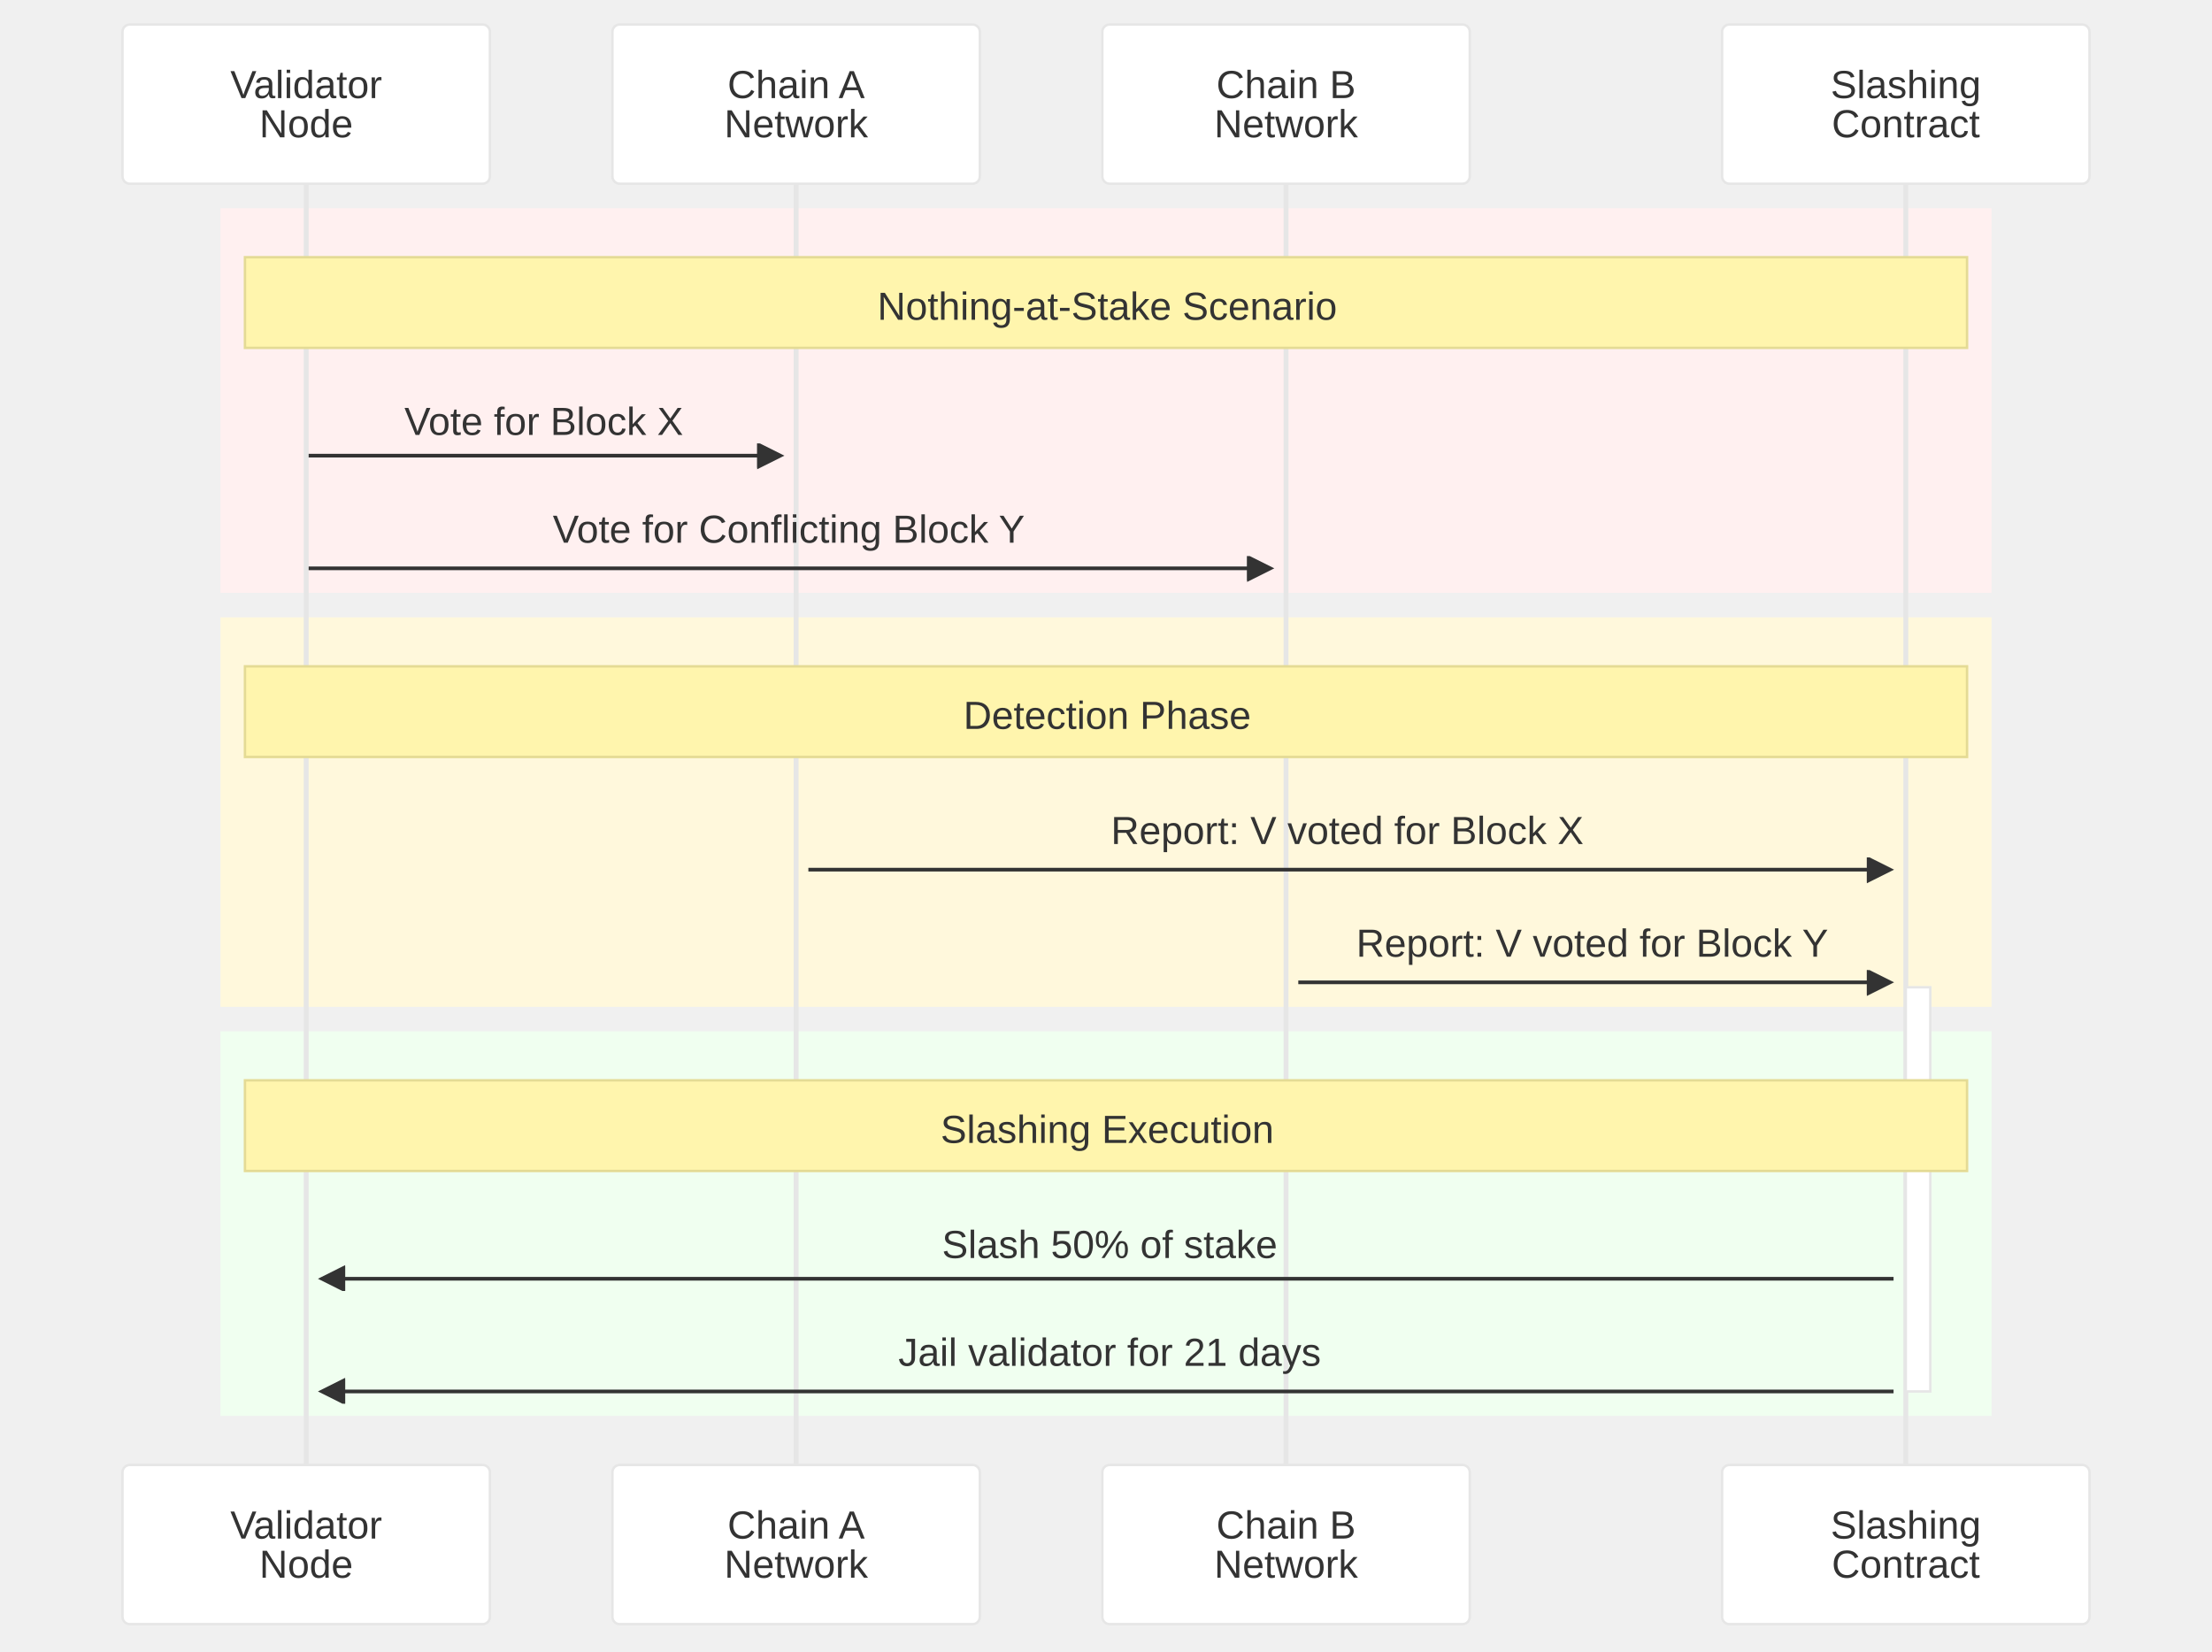
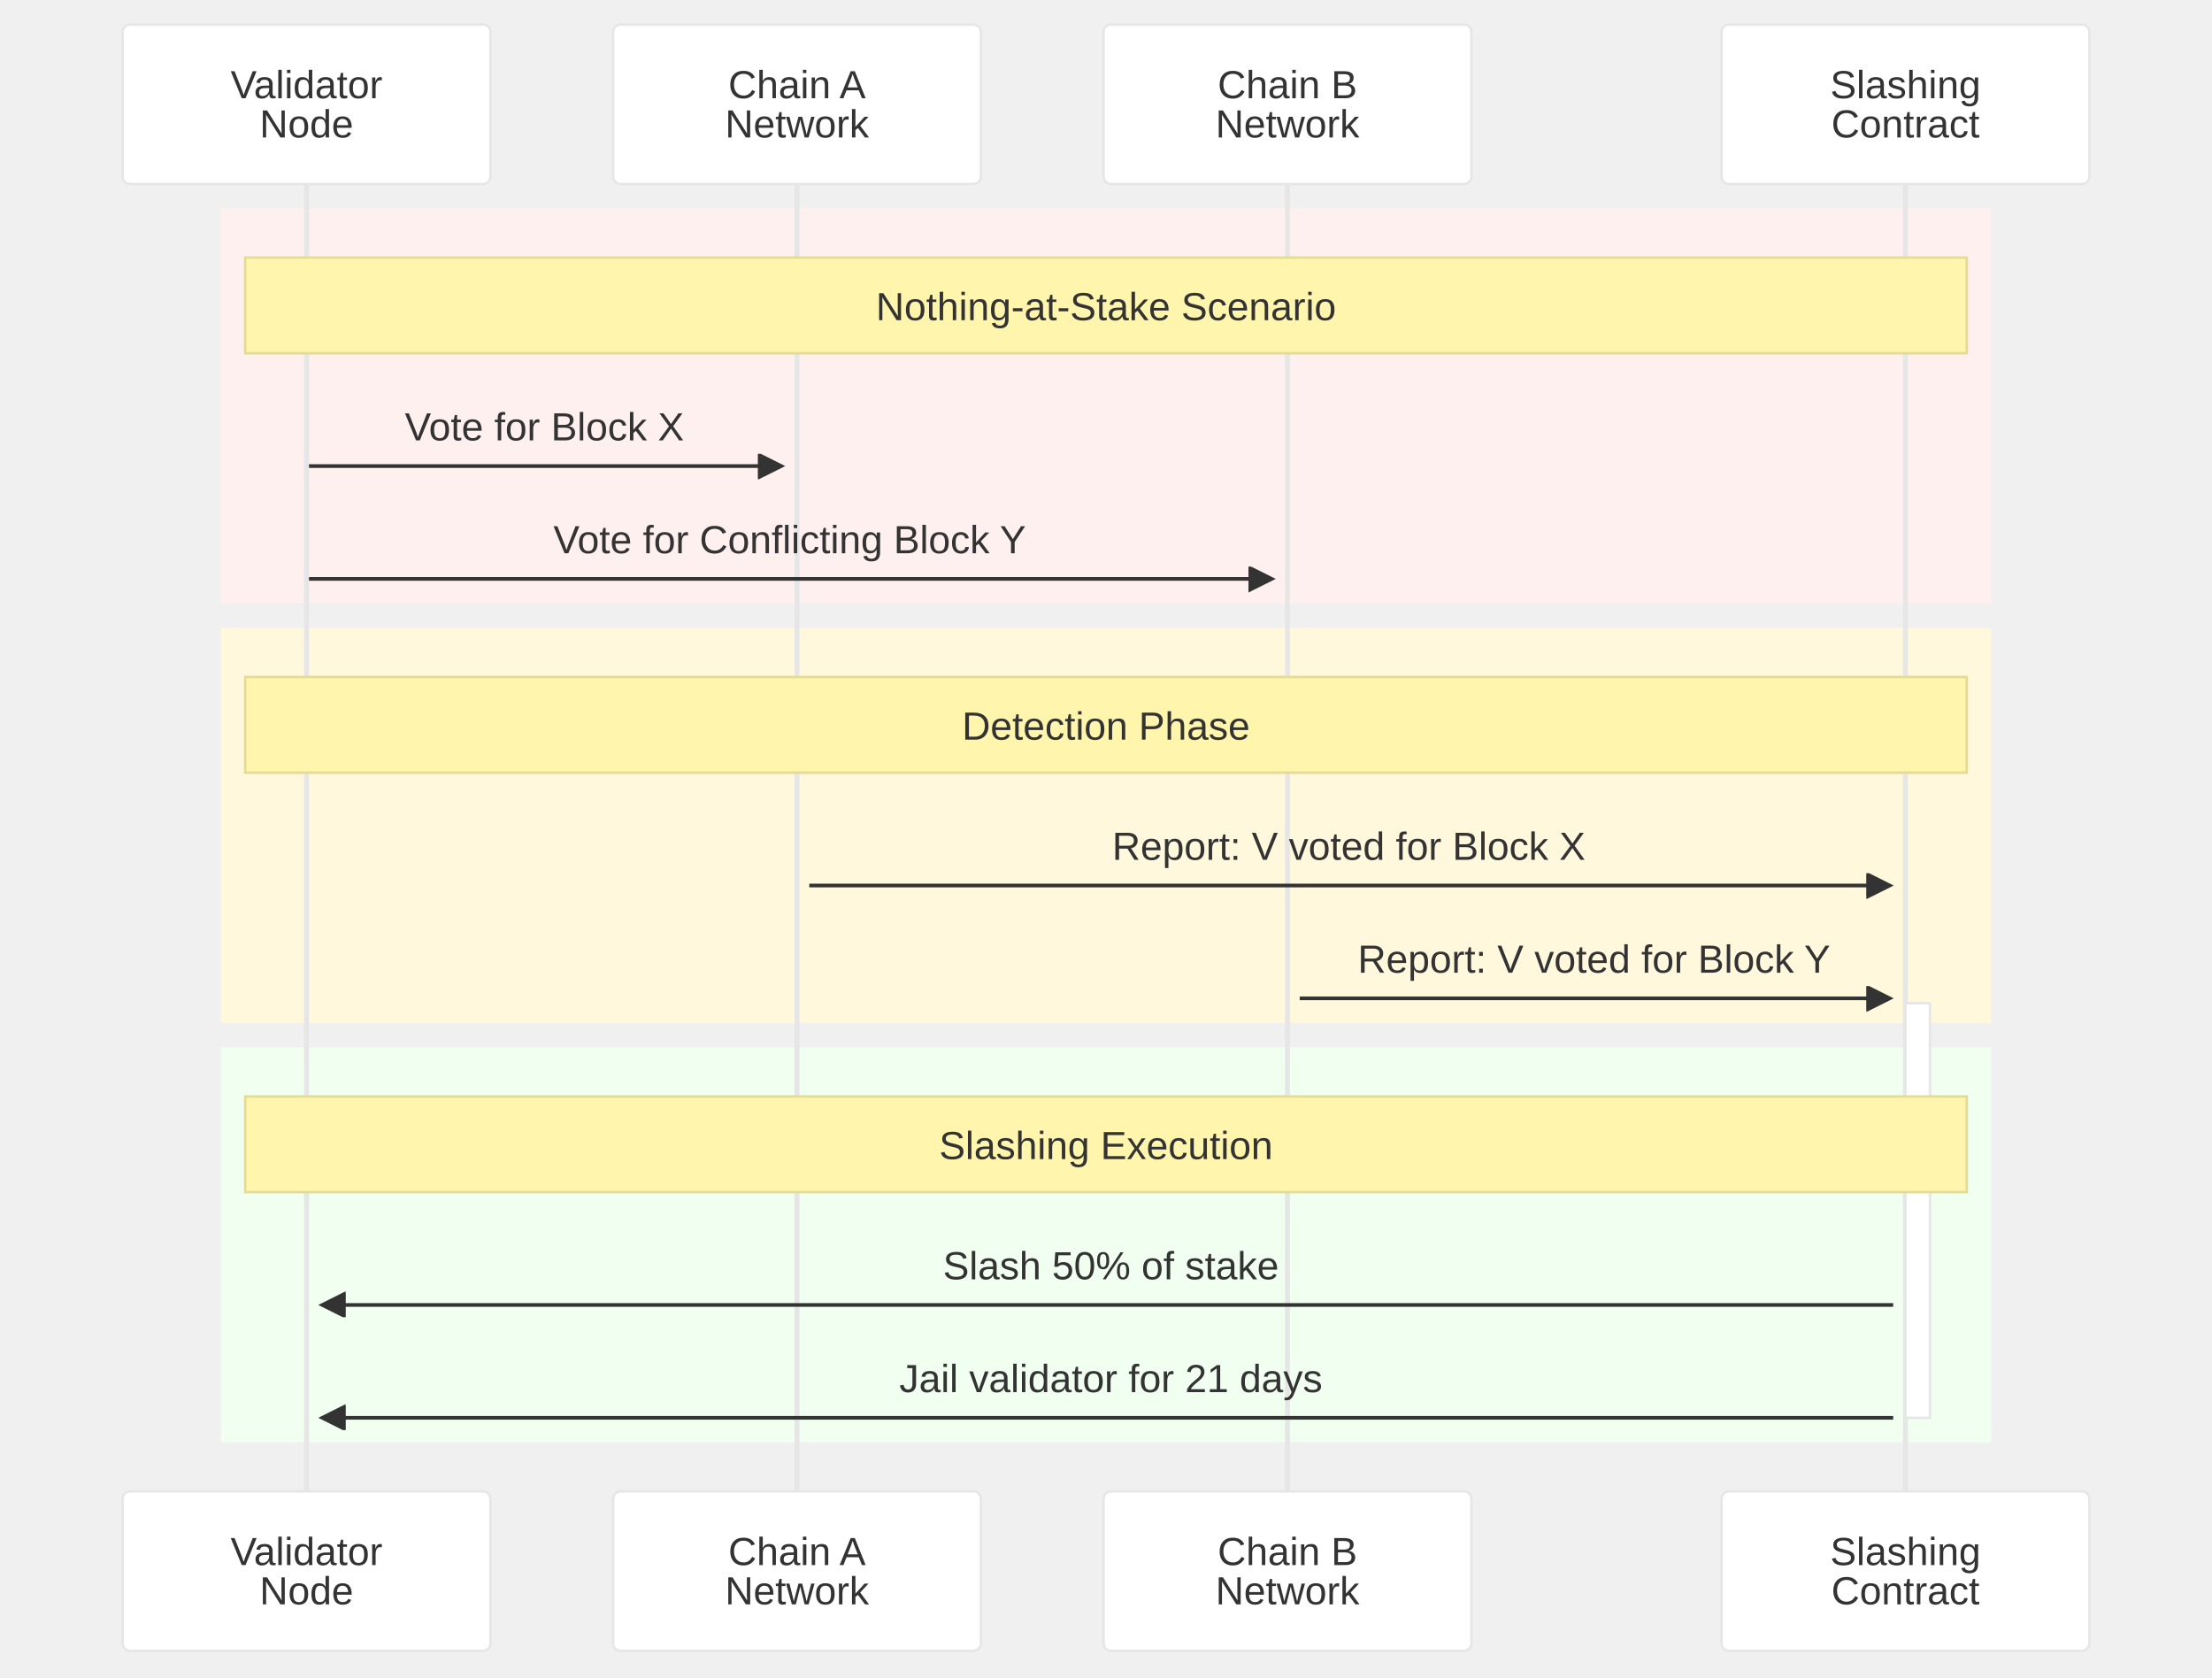
- <svg xmlns="http://www.w3.org/2000/svg" aria-roledescription="sequence" role="graphics-document document" viewBox="-50 -10 903 674" style="max-width: 903px; background-color: transparent;" width="100%" id="my-svg">
-   <rect class="rect" height="157" width="723" fill="rgb(240, 255, 240)" y="411" x="40" />
-   <rect class="rect" height="159" width="723" fill="rgb(255, 248, 220)" y="242" x="40" />
-   <rect class="rect" height="157" width="723" fill="rgb(255, 240, 240)" y="75" x="40" />
+ <svg xmlns="http://www.w3.org/2000/svg" aria-roledescription="sequence" role="graphics-document document" viewBox="-50 -10 902 684" style="max-width: 902px; background-color: transparent;" width="100%" id="my-svg">
+   <rect class="rect" height="161" width="722" fill="rgb(240, 255, 240)" y="417" x="40" />
+   <rect class="rect" height="161" width="722" fill="rgb(255, 248, 220)" y="246" x="40" />
+   <rect class="rect" height="161" width="722" fill="rgb(255, 240, 240)" y="75" x="40" />
  <g>
-     <rect class="actor actor-bottom" ry="3" rx="3" name="S" height="65" width="150" stroke="#666" fill="#eaeaea" y="588" x="653" />
-     <text style="text-anchor: middle; font-size: 16px; font-weight: 400;" class="actor" alignment-baseline="central" dominant-baseline="central" y="620.5" x="728">
-       <tspan dy="-8" x="728">Slashing</tspan>
+     <rect class="actor actor-bottom" ry="3" rx="3" name="S" height="65" width="150" stroke="#666" fill="#eaeaea" y="598" x="652" />
+     <text style="text-anchor: middle; font-size: 16px; font-weight: 400;" class="actor" alignment-baseline="central" dominant-baseline="central" y="630.5" x="727">
+       <tspan dy="-8" x="727">Slashing</tspan>
    </text>
-     <text style="text-anchor: middle; font-size: 16px; font-weight: 400;" class="actor" alignment-baseline="central" dominant-baseline="central" y="620.5" x="728">
-       <tspan dy="8" x="728">Contract</tspan>
+     <text style="text-anchor: middle; font-size: 16px; font-weight: 400;" class="actor" alignment-baseline="central" dominant-baseline="central" y="630.5" x="727">
+       <tspan dy="8" x="727">Contract</tspan>
    </text>
  </g>
  <g>
-     <rect class="actor actor-bottom" ry="3" rx="3" name="C2" height="65" width="150" stroke="#666" fill="#eaeaea" y="588" x="400" />
-     <text style="text-anchor: middle; font-size: 16px; font-weight: 400;" class="actor" alignment-baseline="central" dominant-baseline="central" y="620.5" x="475">
+     <rect class="actor actor-bottom" ry="3" rx="3" name="C2" height="65" width="150" stroke="#666" fill="#eaeaea" y="598" x="400" />
+     <text style="text-anchor: middle; font-size: 16px; font-weight: 400;" class="actor" alignment-baseline="central" dominant-baseline="central" y="630.5" x="475">
      <tspan dy="-8" x="475">Chain B</tspan>
    </text>
-     <text style="text-anchor: middle; font-size: 16px; font-weight: 400;" class="actor" alignment-baseline="central" dominant-baseline="central" y="620.5" x="475">
+     <text style="text-anchor: middle; font-size: 16px; font-weight: 400;" class="actor" alignment-baseline="central" dominant-baseline="central" y="630.5" x="475">
      <tspan dy="8" x="475">Network</tspan>
    </text>
  </g>
  <g>
-     <rect class="actor actor-bottom" ry="3" rx="3" name="C1" height="65" width="150" stroke="#666" fill="#eaeaea" y="588" x="200" />
-     <text style="text-anchor: middle; font-size: 16px; font-weight: 400;" class="actor" alignment-baseline="central" dominant-baseline="central" y="620.5" x="275">
+     <rect class="actor actor-bottom" ry="3" rx="3" name="C1" height="65" width="150" stroke="#666" fill="#eaeaea" y="598" x="200" />
+     <text style="text-anchor: middle; font-size: 16px; font-weight: 400;" class="actor" alignment-baseline="central" dominant-baseline="central" y="630.5" x="275">
      <tspan dy="-8" x="275">Chain A</tspan>
    </text>
-     <text style="text-anchor: middle; font-size: 16px; font-weight: 400;" class="actor" alignment-baseline="central" dominant-baseline="central" y="620.5" x="275">
+     <text style="text-anchor: middle; font-size: 16px; font-weight: 400;" class="actor" alignment-baseline="central" dominant-baseline="central" y="630.5" x="275">
      <tspan dy="8" x="275">Network</tspan>
    </text>
  </g>
  <g>
-     <rect class="actor actor-bottom" ry="3" rx="3" name="V" height="65" width="150" stroke="#666" fill="#eaeaea" y="588" x="0" />
-     <text style="text-anchor: middle; font-size: 16px; font-weight: 400;" class="actor" alignment-baseline="central" dominant-baseline="central" y="620.5" x="75">
+     <rect class="actor actor-bottom" ry="3" rx="3" name="V" height="65" width="150" stroke="#666" fill="#eaeaea" y="598" x="0" />
+     <text style="text-anchor: middle; font-size: 16px; font-weight: 400;" class="actor" alignment-baseline="central" dominant-baseline="central" y="630.5" x="75">
      <tspan dy="-8" x="75">Validator</tspan>
    </text>
-     <text style="text-anchor: middle; font-size: 16px; font-weight: 400;" class="actor" alignment-baseline="central" dominant-baseline="central" y="620.5" x="75">
+     <text style="text-anchor: middle; font-size: 16px; font-weight: 400;" class="actor" alignment-baseline="central" dominant-baseline="central" y="630.5" x="75">
      <tspan dy="8" x="75">Node</tspan>
    </text>
  </g>
  <g>
-     <line stroke="#999" stroke-width="0.5px" class="200" y2="588" x2="728" y1="5" x1="728" id="actor3" />
+     <line stroke="#999" stroke-width="0.5px" class="200" y2="598" x2="727" y1="5" x1="727" id="actor3" />
    <g id="root-3">
-       <rect class="actor actor-top" ry="3" rx="3" name="S" height="65" width="150" stroke="#666" fill="#eaeaea" y="0" x="653" />
-       <text style="text-anchor: middle; font-size: 16px; font-weight: 400;" class="actor" alignment-baseline="central" dominant-baseline="central" y="32.5" x="728">
-         <tspan dy="-8" x="728">Slashing</tspan>
+       <rect class="actor actor-top" ry="3" rx="3" name="S" height="65" width="150" stroke="#666" fill="#eaeaea" y="0" x="652" />
+       <text style="text-anchor: middle; font-size: 16px; font-weight: 400;" class="actor" alignment-baseline="central" dominant-baseline="central" y="32.5" x="727">
+         <tspan dy="-8" x="727">Slashing</tspan>
      </text>
-       <text style="text-anchor: middle; font-size: 16px; font-weight: 400;" class="actor" alignment-baseline="central" dominant-baseline="central" y="32.5" x="728">
-         <tspan dy="8" x="728">Contract</tspan>
+       <text style="text-anchor: middle; font-size: 16px; font-weight: 400;" class="actor" alignment-baseline="central" dominant-baseline="central" y="32.5" x="727">
+         <tspan dy="8" x="727">Contract</tspan>
      </text>
    </g>
  </g>
  <g>
-     <line stroke="#999" stroke-width="0.5px" class="200" y2="588" x2="475" y1="5" x1="475" id="actor2" />
+     <line stroke="#999" stroke-width="0.5px" class="200" y2="598" x2="475" y1="5" x1="475" id="actor2" />
    <g id="root-2">
      <rect class="actor actor-top" ry="3" rx="3" name="C2" height="65" width="150" stroke="#666" fill="#eaeaea" y="0" x="400" />
      <text style="text-anchor: middle; font-size: 16px; font-weight: 400;" class="actor" alignment-baseline="central" dominant-baseline="central" y="32.5" x="475">
        <tspan dy="-8" x="475">Chain B</tspan>
      </text>
      <text style="text-anchor: middle; font-size: 16px; font-weight: 400;" class="actor" alignment-baseline="central" dominant-baseline="central" y="32.5" x="475">
        <tspan dy="8" x="475">Network</tspan>
      </text>
    </g>
  </g>
  <g>
-     <line stroke="#999" stroke-width="0.5px" class="200" y2="588" x2="275" y1="5" x1="275" id="actor1" />
+     <line stroke="#999" stroke-width="0.5px" class="200" y2="598" x2="275" y1="5" x1="275" id="actor1" />
    <g id="root-1">
      <rect class="actor actor-top" ry="3" rx="3" name="C1" height="65" width="150" stroke="#666" fill="#eaeaea" y="0" x="200" />
      <text style="text-anchor: middle; font-size: 16px; font-weight: 400;" class="actor" alignment-baseline="central" dominant-baseline="central" y="32.5" x="275">
        <tspan dy="-8" x="275">Chain A</tspan>
      </text>
      <text style="text-anchor: middle; font-size: 16px; font-weight: 400;" class="actor" alignment-baseline="central" dominant-baseline="central" y="32.5" x="275">
        <tspan dy="8" x="275">Network</tspan>
      </text>
    </g>
  </g>
  <g>
-     <line stroke="#999" stroke-width="0.5px" class="200" y2="588" x2="75" y1="5" x1="75" id="actor0" />
+     <line stroke="#999" stroke-width="0.5px" class="200" y2="598" x2="75" y1="5" x1="75" id="actor0" />
    <g id="root-0">
      <rect class="actor actor-top" ry="3" rx="3" name="V" height="65" width="150" stroke="#666" fill="#eaeaea" y="0" x="0" />
      <text style="text-anchor: middle; font-size: 16px; font-weight: 400;" class="actor" alignment-baseline="central" dominant-baseline="central" y="32.5" x="75">
        <tspan dy="-8" x="75">Validator</tspan>
      </text>
      <text style="text-anchor: middle; font-size: 16px; font-weight: 400;" class="actor" alignment-baseline="central" dominant-baseline="central" y="32.5" x="75">
        <tspan dy="8" x="75">Node</tspan>
      </text>
    </g>
  </g>
  <style>#my-svg{font-family:"trebuchet ms",verdana,arial,sans-serif;font-size:16px;fill:#333;}#my-svg .error-icon{fill:hsl(180, 0%, 100%);}#my-svg .error-text{fill:rgb(0, 0, 0);stroke:rgb(0, 0, 0);}#my-svg .edge-thickness-normal{stroke-width:2px;}#my-svg .edge-thickness-thick{stroke-width:3.5px;}#my-svg .edge-pattern-solid{stroke-dasharray:0;}#my-svg .edge-pattern-dashed{stroke-dasharray:3;}#my-svg .edge-pattern-dotted{stroke-dasharray:2;}#my-svg .marker{fill:#0b0b0b;stroke:#0b0b0b;}#my-svg .marker.cross{stroke:#0b0b0b;}#my-svg svg{font-family:"trebuchet ms",verdana,arial,sans-serif;font-size:16px;}#my-svg .actor{stroke:hsl(0, 0%, 90%);fill:#ffffff;}#my-svg text.actor&gt;tspan{fill:#333;stroke:none;}#my-svg .actor-line{stroke:grey;}#my-svg .messageLine0{stroke-width:1.5;stroke-dasharray:none;stroke:#333;}#my-svg .messageLine1{stroke-width:1.5;stroke-dasharray:2,2;stroke:#333;}#my-svg #arrowhead path{fill:#333;stroke:#333;}#my-svg .sequenceNumber{fill:#f4f4f4;}#my-svg #sequencenumber{fill:#333;}#my-svg #crosshead path{fill:#333;stroke:#333;}#my-svg .messageText{fill:#333;stroke:none;}#my-svg .labelBox{stroke:hsl(0, 0%, 90%);fill:#ffffff;}#my-svg .labelText,#my-svg .labelText&gt;tspan{fill:#333;stroke:none;}#my-svg .loopText,#my-svg .loopText&gt;tspan{fill:#333;stroke:none;}#my-svg .loopLine{stroke-width:2px;stroke-dasharray:2,2;stroke:hsl(0, 0%, 90%);fill:hsl(0, 0%, 90%);}#my-svg .note{stroke:hsl(52.683, 60%, 73.922%);fill:#fff5ad;}#my-svg .noteText,#my-svg .noteText&gt;tspan{fill:#333;stroke:none;}#my-svg .activation0{fill:hsl(-120, 0%, 100%);stroke:hsl(-120, 0%, 90%);}#my-svg .activation1{fill:hsl(-120, 0%, 100%);stroke:hsl(-120, 0%, 90%);}#my-svg .activation2{fill:hsl(-120, 0%, 100%);stroke:hsl(-120, 0%, 90%);}#my-svg .actorPopupMenu{position:absolute;}#my-svg .actorPopupMenuPanel{position:absolute;fill:#ffffff;box-shadow:0px 8px 16px 0px rgba(0,0,0,0.2);filter:drop-shadow(3px 5px 2px rgb(0 0 0 / 0.4));}#my-svg .actor-man line{stroke:hsl(0, 0%, 90%);fill:#ffffff;}#my-svg .actor-man circle,#my-svg line{stroke:hsl(0, 0%, 90%);fill:#ffffff;stroke-width:2px;}#my-svg :root{--mermaid-font-family:"trebuchet ms",verdana,arial,sans-serif;}</style>
  <g />
  <defs>
    <symbol height="24" width="24" id="computer">
      <path d="M2 2v13h20v-13h-20zm18 11h-16v-9h16v9zm-10.228 6l.466-1h3.524l.467 1h-4.457zm14.228 3h-24l2-6h2.104l-1.33 4h18.45l-1.297-4h2.073l2 6zm-5-10h-14v-7h14v7z" transform="scale(.5)" />
    </symbol>
  </defs>
  <defs>
    <symbol clip-rule="evenodd" fill-rule="evenodd" id="database">
      <path d="M12.258.001l.256.004.255.005.253.008.251.01.249.012.247.015.246.016.242.019.241.02.239.023.236.024.233.027.231.028.229.031.225.032.223.034.22.036.217.038.214.04.211.041.208.043.205.045.201.046.198.048.194.05.191.051.187.053.183.054.18.056.175.057.172.059.168.06.163.061.16.063.155.064.15.066.074.033.073.033.071.034.07.034.069.035.068.035.067.035.066.035.064.036.064.036.062.036.06.036.06.037.058.037.058.037.055.038.055.038.053.038.052.038.051.039.05.039.048.039.047.039.045.04.044.04.043.04.041.04.04.041.039.041.037.041.036.041.034.041.033.042.032.042.03.042.029.042.027.042.026.043.024.043.023.043.021.043.02.043.018.044.017.043.015.044.013.044.012.044.011.045.009.044.007.045.006.045.004.045.002.045.001.045v17l-.001.045-.002.045-.004.045-.006.045-.007.045-.009.044-.011.045-.012.044-.013.044-.015.044-.017.043-.018.044-.02.043-.021.043-.023.043-.024.043-.026.043-.027.042-.029.042-.03.042-.032.042-.033.042-.034.041-.036.041-.037.041-.039.041-.04.041-.041.04-.043.04-.044.04-.045.04-.047.039-.048.039-.05.039-.051.039-.052.038-.053.038-.055.038-.055.038-.058.037-.058.037-.06.037-.06.036-.062.036-.064.036-.064.036-.066.035-.067.035-.068.035-.069.035-.07.034-.071.034-.073.033-.074.033-.15.066-.155.064-.16.063-.163.061-.168.06-.172.059-.175.057-.18.056-.183.054-.187.053-.191.051-.194.05-.198.048-.201.046-.205.045-.208.043-.211.041-.214.04-.217.038-.22.036-.223.034-.225.032-.229.031-.231.028-.233.027-.236.024-.239.023-.241.02-.242.019-.246.016-.247.015-.249.012-.251.01-.253.008-.255.005-.256.004-.258.001-.258-.001-.256-.004-.255-.005-.253-.008-.251-.01-.249-.012-.247-.015-.245-.016-.243-.019-.241-.02-.238-.023-.236-.024-.234-.027-.231-.028-.228-.031-.226-.032-.223-.034-.22-.036-.217-.038-.214-.04-.211-.041-.208-.043-.204-.045-.201-.046-.198-.048-.195-.05-.19-.051-.187-.053-.184-.054-.179-.056-.176-.057-.172-.059-.167-.06-.164-.061-.159-.063-.155-.064-.151-.066-.074-.033-.072-.033-.072-.034-.07-.034-.069-.035-.068-.035-.067-.035-.066-.035-.064-.036-.063-.036-.062-.036-.061-.036-.06-.037-.058-.037-.057-.037-.056-.038-.055-.038-.053-.038-.052-.038-.051-.039-.049-.039-.049-.039-.046-.039-.046-.04-.044-.04-.043-.04-.041-.04-.04-.041-.039-.041-.037-.041-.036-.041-.034-.041-.033-.042-.032-.042-.03-.042-.029-.042-.027-.042-.026-.043-.024-.043-.023-.043-.021-.043-.02-.043-.018-.044-.017-.043-.015-.044-.013-.044-.012-.044-.011-.045-.009-.044-.007-.045-.006-.045-.004-.045-.002-.045-.001-.045v-17l.001-.045.002-.045.004-.045.006-.045.007-.045.009-.044.011-.045.012-.044.013-.044.015-.044.017-.043.018-.044.02-.043.021-.043.023-.043.024-.043.026-.043.027-.042.029-.042.03-.042.032-.042.033-.042.034-.041.036-.041.037-.041.039-.041.04-.041.041-.04.043-.04.044-.04.046-.04.046-.039.049-.039.049-.039.051-.039.052-.038.053-.038.055-.038.056-.038.057-.037.058-.037.06-.037.061-.036.062-.036.063-.036.064-.036.066-.035.067-.035.068-.035.069-.035.07-.034.072-.034.072-.033.074-.033.151-.066.155-.064.159-.063.164-.061.167-.06.172-.059.176-.057.179-.056.184-.054.187-.053.19-.051.195-.05.198-.048.201-.046.204-.045.208-.043.211-.041.214-.04.217-.038.22-.036.223-.034.226-.032.228-.031.231-.028.234-.027.236-.024.238-.023.241-.02.243-.019.245-.016.247-.015.249-.012.251-.01.253-.008.255-.005.256-.004.258-.001.258.001zm-9.258 20.499v.01l.001.021.003.021.004.022.005.021.006.022.007.022.009.023.01.022.011.023.012.023.013.023.015.023.016.024.017.023.018.024.019.024.021.024.022.025.023.024.024.025.052.049.056.05.061.051.066.051.07.051.075.051.079.052.084.052.088.052.092.052.097.052.102.051.105.052.11.052.114.051.119.051.123.051.127.05.131.05.135.05.139.048.144.049.147.047.152.047.155.047.16.045.163.045.167.043.171.043.176.041.178.041.183.039.187.039.19.037.194.035.197.035.202.033.204.031.209.03.212.029.216.027.219.025.222.024.226.021.23.02.233.018.236.016.24.015.243.012.246.01.249.008.253.005.256.004.259.001.26-.001.257-.004.254-.005.25-.008.247-.011.244-.012.241-.014.237-.016.233-.018.231-.021.226-.021.224-.024.22-.026.216-.027.212-.028.21-.031.205-.031.202-.034.198-.034.194-.036.191-.037.187-.039.183-.04.179-.04.175-.042.172-.043.168-.044.163-.045.16-.046.155-.046.152-.047.148-.048.143-.049.139-.049.136-.05.131-.05.126-.05.123-.051.118-.052.114-.051.11-.052.106-.052.101-.052.096-.052.092-.052.088-.053.083-.051.079-.052.074-.052.07-.051.065-.051.06-.051.056-.05.051-.05.023-.024.023-.025.021-.024.02-.024.019-.024.018-.024.017-.024.015-.023.014-.024.013-.023.012-.023.01-.023.01-.022.008-.022.006-.022.006-.022.004-.022.004-.021.001-.021.001-.021v-4.127l-.077.055-.08.053-.083.054-.085.053-.087.052-.09.052-.093.051-.095.05-.097.05-.1.049-.102.049-.105.048-.106.047-.109.047-.111.046-.114.045-.115.045-.118.044-.12.043-.122.042-.124.042-.126.041-.128.04-.13.04-.132.038-.134.038-.135.037-.138.037-.139.035-.142.035-.143.034-.144.033-.147.032-.148.031-.15.03-.151.03-.153.029-.154.027-.156.027-.158.026-.159.025-.161.024-.162.023-.163.022-.165.021-.166.02-.167.019-.169.018-.169.017-.171.016-.173.015-.173.014-.175.013-.175.012-.177.011-.178.01-.179.008-.179.008-.181.006-.182.005-.182.004-.184.003-.184.002h-.37l-.184-.002-.184-.003-.182-.004-.182-.005-.181-.006-.179-.008-.179-.008-.178-.01-.176-.011-.176-.012-.175-.013-.173-.014-.172-.015-.171-.016-.17-.017-.169-.018-.167-.019-.166-.02-.165-.021-.163-.022-.162-.023-.161-.024-.159-.025-.157-.026-.156-.027-.155-.027-.153-.029-.151-.03-.15-.03-.148-.031-.146-.032-.145-.033-.143-.034-.141-.035-.14-.035-.137-.037-.136-.037-.134-.038-.132-.038-.13-.04-.128-.04-.126-.041-.124-.042-.122-.042-.12-.044-.117-.043-.116-.045-.113-.045-.112-.046-.109-.047-.106-.047-.105-.048-.102-.049-.1-.049-.097-.05-.095-.05-.093-.052-.09-.051-.087-.052-.085-.053-.083-.054-.08-.054-.077-.054v4.127zm0-5.654v.011l.001.021.003.021.004.021.005.022.006.022.007.022.009.022.01.022.011.023.012.023.013.023.015.024.016.023.017.024.018.024.019.024.021.024.022.024.023.025.024.024.052.05.056.05.061.05.066.051.07.051.075.052.079.051.084.052.088.052.092.052.097.052.102.052.105.052.11.051.114.051.119.052.123.05.127.051.131.05.135.049.139.049.144.048.147.048.152.047.155.046.16.045.163.045.167.044.171.042.176.042.178.04.183.04.187.038.19.037.194.036.197.034.202.033.204.032.209.03.212.028.216.027.219.025.222.024.226.022.23.02.233.018.236.016.24.014.243.012.246.01.249.008.253.006.256.003.259.001.26-.001.257-.003.254-.006.25-.008.247-.01.244-.012.241-.015.237-.016.233-.018.231-.02.226-.022.224-.024.22-.025.216-.027.212-.029.21-.03.205-.032.202-.033.198-.035.194-.036.191-.037.187-.039.183-.039.179-.041.175-.042.172-.043.168-.044.163-.045.16-.045.155-.047.152-.047.148-.048.143-.048.139-.05.136-.049.131-.05.126-.051.123-.051.118-.051.114-.052.11-.052.106-.052.101-.052.096-.052.092-.052.088-.052.083-.052.079-.052.074-.051.07-.052.065-.051.06-.05.056-.051.051-.049.023-.025.023-.024.021-.025.02-.024.019-.024.018-.024.017-.024.015-.023.014-.023.013-.024.012-.022.01-.023.01-.023.008-.022.006-.022.006-.022.004-.021.004-.022.001-.021.001-.021v-4.139l-.077.054-.08.054-.083.054-.085.052-.087.053-.09.051-.093.051-.095.051-.097.05-.1.049-.102.049-.105.048-.106.047-.109.047-.111.046-.114.045-.115.044-.118.044-.12.044-.122.042-.124.042-.126.041-.128.04-.13.039-.132.039-.134.038-.135.037-.138.036-.139.036-.142.035-.143.033-.144.033-.147.033-.148.031-.15.03-.151.03-.153.028-.154.028-.156.027-.158.026-.159.025-.161.024-.162.023-.163.022-.165.021-.166.02-.167.019-.169.018-.169.017-.171.016-.173.015-.173.014-.175.013-.175.012-.177.011-.178.009-.179.009-.179.007-.181.007-.182.005-.182.004-.184.003-.184.002h-.37l-.184-.002-.184-.003-.182-.004-.182-.005-.181-.007-.179-.007-.179-.009-.178-.009-.176-.011-.176-.012-.175-.013-.173-.014-.172-.015-.171-.016-.17-.017-.169-.018-.167-.019-.166-.02-.165-.021-.163-.022-.162-.023-.161-.024-.159-.025-.157-.026-.156-.027-.155-.028-.153-.028-.151-.03-.15-.03-.148-.031-.146-.033-.145-.033-.143-.033-.141-.035-.14-.036-.137-.036-.136-.037-.134-.038-.132-.039-.13-.039-.128-.04-.126-.041-.124-.042-.122-.043-.12-.043-.117-.044-.116-.044-.113-.046-.112-.046-.109-.046-.106-.047-.105-.048-.102-.049-.1-.049-.097-.05-.095-.051-.093-.051-.09-.051-.087-.053-.085-.052-.083-.054-.08-.054-.077-.054v4.139zm0-5.666v.011l.001.02.003.022.004.021.005.022.006.021.007.022.009.023.01.022.011.023.012.023.013.023.015.023.016.024.017.024.018.023.019.024.021.025.022.024.023.024.024.025.052.05.056.05.061.05.066.051.07.051.075.052.079.051.084.052.088.052.092.052.097.052.102.052.105.051.11.052.114.051.119.051.123.051.127.05.131.05.135.05.139.049.144.048.147.048.152.047.155.046.16.045.163.045.167.043.171.043.176.042.178.04.183.04.187.038.19.037.194.036.197.034.202.033.204.032.209.03.212.028.216.027.219.025.222.024.226.021.23.02.233.018.236.017.24.014.243.012.246.01.249.008.253.006.256.003.259.001.26-.001.257-.003.254-.006.25-.008.247-.01.244-.013.241-.014.237-.016.233-.018.231-.02.226-.022.224-.024.22-.025.216-.027.212-.029.21-.03.205-.032.202-.033.198-.035.194-.036.191-.037.187-.039.183-.039.179-.041.175-.042.172-.043.168-.044.163-.045.16-.045.155-.047.152-.047.148-.048.143-.049.139-.049.136-.049.131-.051.126-.05.123-.051.118-.052.114-.051.11-.052.106-.052.101-.052.096-.052.092-.052.088-.052.083-.052.079-.052.074-.052.07-.051.065-.051.06-.051.056-.05.051-.049.023-.025.023-.025.021-.024.02-.024.019-.024.018-.024.017-.024.015-.023.014-.024.013-.023.012-.023.01-.022.01-.023.008-.022.006-.022.006-.022.004-.022.004-.021.001-.021.001-.021v-4.153l-.077.054-.08.054-.083.053-.085.053-.087.053-.09.051-.093.051-.095.051-.097.05-.1.049-.102.048-.105.048-.106.048-.109.046-.111.046-.114.046-.115.044-.118.044-.12.043-.122.043-.124.042-.126.041-.128.04-.13.039-.132.039-.134.038-.135.037-.138.036-.139.036-.142.034-.143.034-.144.033-.147.032-.148.032-.15.03-.151.03-.153.028-.154.028-.156.027-.158.026-.159.024-.161.024-.162.023-.163.023-.165.021-.166.02-.167.019-.169.018-.169.017-.171.016-.173.015-.173.014-.175.013-.175.012-.177.01-.178.01-.179.009-.179.007-.181.006-.182.006-.182.004-.184.003-.184.001-.185.001-.185-.001-.184-.001-.184-.003-.182-.004-.182-.006-.181-.006-.179-.007-.179-.009-.178-.01-.176-.01-.176-.012-.175-.013-.173-.014-.172-.015-.171-.016-.17-.017-.169-.018-.167-.019-.166-.02-.165-.021-.163-.023-.162-.023-.161-.024-.159-.024-.157-.026-.156-.027-.155-.028-.153-.028-.151-.03-.15-.03-.148-.032-.146-.032-.145-.033-.143-.034-.141-.034-.14-.036-.137-.036-.136-.037-.134-.038-.132-.039-.13-.039-.128-.041-.126-.041-.124-.041-.122-.043-.12-.043-.117-.044-.116-.044-.113-.046-.112-.046-.109-.046-.106-.048-.105-.048-.102-.048-.1-.05-.097-.049-.095-.051-.093-.051-.09-.052-.087-.052-.085-.053-.083-.053-.08-.054-.077-.054v4.153zm8.74-8.179l-.257.004-.254.005-.25.008-.247.011-.244.012-.241.014-.237.016-.233.018-.231.021-.226.022-.224.023-.22.026-.216.027-.212.028-.21.031-.205.032-.202.033-.198.034-.194.036-.191.038-.187.038-.183.04-.179.041-.175.042-.172.043-.168.043-.163.045-.16.046-.155.046-.152.048-.148.048-.143.048-.139.049-.136.05-.131.05-.126.051-.123.051-.118.051-.114.052-.11.052-.106.052-.101.052-.096.052-.092.052-.088.052-.083.052-.079.052-.074.051-.07.052-.065.051-.06.05-.056.05-.051.05-.023.025-.023.024-.021.024-.02.025-.019.024-.018.024-.017.023-.015.024-.014.023-.013.023-.012.023-.01.023-.01.022-.008.022-.006.023-.006.021-.004.022-.004.021-.001.021-.001.021.001.021.001.021.004.021.004.022.006.021.006.023.008.022.01.022.01.023.012.023.013.023.014.023.015.024.017.023.018.024.019.024.02.025.021.024.023.024.023.025.051.05.056.05.06.05.065.051.07.052.074.051.079.052.083.052.088.052.092.052.096.052.101.052.106.052.11.052.114.052.118.051.123.051.126.051.131.05.136.05.139.049.143.048.148.048.152.048.155.046.16.046.163.045.168.043.172.043.175.042.179.041.183.04.187.038.191.038.194.036.198.034.202.033.205.032.21.031.212.028.216.027.22.026.224.023.226.022.231.021.233.018.237.016.241.014.244.012.247.011.25.008.254.005.257.004.26.001.26-.001.257-.004.254-.005.25-.008.247-.011.244-.012.241-.014.237-.016.233-.018.231-.021.226-.022.224-.023.22-.026.216-.027.212-.028.21-.031.205-.032.202-.033.198-.034.194-.036.191-.038.187-.038.183-.04.179-.041.175-.042.172-.043.168-.043.163-.045.16-.046.155-.046.152-.048.148-.048.143-.048.139-.049.136-.05.131-.05.126-.051.123-.051.118-.051.114-.052.11-.052.106-.052.101-.052.096-.052.092-.052.088-.052.083-.052.079-.052.074-.051.07-.052.065-.051.06-.05.056-.05.051-.05.023-.025.023-.024.021-.024.02-.025.019-.024.018-.024.017-.023.015-.024.014-.023.013-.023.012-.023.01-.023.01-.022.008-.022.006-.023.006-.021.004-.022.004-.021.001-.021.001-.021-.001-.021-.001-.021-.004-.021-.004-.022-.006-.021-.006-.023-.008-.022-.01-.022-.01-.023-.012-.023-.013-.023-.014-.023-.015-.024-.017-.023-.018-.024-.019-.024-.02-.025-.021-.024-.023-.024-.023-.025-.051-.05-.056-.05-.06-.05-.065-.051-.07-.052-.074-.051-.079-.052-.083-.052-.088-.052-.092-.052-.096-.052-.101-.052-.106-.052-.11-.052-.114-.052-.118-.051-.123-.051-.126-.051-.131-.05-.136-.05-.139-.049-.143-.048-.148-.048-.152-.048-.155-.046-.16-.046-.163-.045-.168-.043-.172-.043-.175-.042-.179-.041-.183-.04-.187-.038-.191-.038-.194-.036-.198-.034-.202-.033-.205-.032-.21-.031-.212-.028-.216-.027-.22-.026-.224-.023-.226-.022-.231-.021-.233-.018-.237-.016-.241-.014-.244-.012-.247-.011-.25-.008-.254-.005-.257-.004-.26-.001-.26.001z" transform="scale(.5)" />
    </symbol>
  </defs>
  <defs>
    <symbol height="24" width="24" id="clock">
      <path d="M12 2c5.514 0 10 4.486 10 10s-4.486 10-10 10-10-4.486-10-10 4.486-10 10-10zm0-2c-6.627 0-12 5.373-12 12s5.373 12 12 12 12-5.373 12-12-5.373-12-12-12zm5.848 12.459c.202.038.202.333.001.372-1.907.361-6.045 1.111-6.547 1.111-.719 0-1.301-.582-1.301-1.301 0-.512.77-5.447 1.125-7.445.034-.192.312-.181.343.014l.985 6.238 5.394 1.011z" transform="scale(.5)" />
    </symbol>
  </defs>
  <defs>
    <marker orient="auto" markerHeight="12" markerWidth="12" markerUnits="userSpaceOnUse" refY="5" refX="7.9" id="arrowhead">
      <path d="M 0 0 L 10 5 L 0 10 z" />
    </marker>
  </defs>
  <defs>
    <marker refY="4.5" refX="4" orient="auto" markerHeight="8" markerWidth="15" id="crosshead">
      <path style="stroke-dasharray: 0, 0;" d="M 1,2 L 6,7 M 6,2 L 1,7" stroke-width="1pt" stroke="#000000" fill="none" />
    </marker>
  </defs>
  <defs>
    <marker orient="auto" markerHeight="28" markerWidth="20" refY="7" refX="15.5" id="filled-head">
      <path d="M 18,7 L9,13 L14,7 L9,1 Z" />
    </marker>
  </defs>
  <defs>
    <marker orient="auto" markerHeight="40" markerWidth="60" refY="15" refX="15" id="sequencenumber">
      <circle r="6" cy="15" cx="15" />
    </marker>
  </defs>
  <g>
-     <rect class="note" ry="0" rx="0" height="37" width="703" stroke="#666" fill="#EDF2AE" y="95" x="50" />
-     <text style="font-size: 16px; font-weight: 400;" dy="1em" class="noteText" alignment-baseline="middle" dominant-baseline="middle" text-anchor="middle" y="100" x="402">
-       <tspan x="402">Nothing-at-Stake Scenario</tspan>
+     <rect class="note" ry="0" rx="0" height="39" width="702" stroke="#666" fill="#EDF2AE" y="95" x="50" />
+     <text style="font-size: 16px; font-weight: 400;" dy="1em" class="noteText" alignment-baseline="middle" dominant-baseline="middle" text-anchor="middle" y="100" x="401">
+       <tspan x="401">Nothing-at-Stake Scenario</tspan>
    </text>
  </g>
  <g />
  <g />
  <g>
-     <rect class="note" ry="0" rx="0" height="37" width="703" stroke="#666" fill="#EDF2AE" y="262" x="50" />
-     <text style="font-size: 16px; font-weight: 400;" dy="1em" class="noteText" alignment-baseline="middle" dominant-baseline="middle" text-anchor="middle" y="267" x="402">
-       <tspan x="402">Detection Phase</tspan>
+     <rect class="note" ry="0" rx="0" height="39" width="702" stroke="#666" fill="#EDF2AE" y="266" x="50" />
+     <text style="font-size: 16px; font-weight: 400;" dy="1em" class="noteText" alignment-baseline="middle" dominant-baseline="middle" text-anchor="middle" y="271" x="401">
+       <tspan x="401">Detection Phase</tspan>
    </text>
  </g>
  <g />
  <g>
-     <rect class="activation1" ry="0" rx="0" height="165" width="10" stroke="#666" fill="#EDF2AE" y="393" x="728" />
+     <rect class="activation1" ry="0" rx="0" height="169" width="10" stroke="#666" fill="#EDF2AE" y="399" x="727" />
  </g>
  <g>
-     <rect class="note" ry="0" rx="0" height="37" width="703" stroke="#666" fill="#EDF2AE" y="431" x="50" />
-     <text style="font-size: 16px; font-weight: 400;" dy="1em" class="noteText" alignment-baseline="middle" dominant-baseline="middle" text-anchor="middle" y="436" x="402">
-       <tspan x="402">Slashing Execution</tspan>
+     <rect class="note" ry="0" rx="0" height="39" width="702" stroke="#666" fill="#EDF2AE" y="437" x="50" />
+     <text style="font-size: 16px; font-weight: 400;" dy="1em" class="noteText" alignment-baseline="middle" dominant-baseline="middle" text-anchor="middle" y="442" x="401">
+       <tspan x="401">Slashing Execution</tspan>
    </text>
  </g>
  <g />
-   <text style="font-size: 16px; font-weight: 400;" dy="1em" class="messageText" alignment-baseline="middle" dominant-baseline="middle" text-anchor="middle" y="147" x="172">Vote for Block X</text>
-   <line style="fill: none;" marker-end="url(#arrowhead)" stroke="none" stroke-width="2" class="messageLine0" y2="176" x2="267" y1="176" x1="76" />
-   <text style="font-size: 16px; font-weight: 400;" dy="1em" class="messageText" alignment-baseline="middle" dominant-baseline="middle" text-anchor="middle" y="191" x="272">Vote for Conflicting Block Y</text>
-   <line style="fill: none;" marker-end="url(#arrowhead)" stroke="none" stroke-width="2" class="messageLine0" y2="222" x2="467" y1="222" x1="76" />
-   <text style="font-size: 16px; font-weight: 400;" dy="1em" class="messageText" alignment-baseline="middle" dominant-baseline="middle" text-anchor="middle" y="314" x="500">Report: V voted for Block X</text>
-   <line style="fill: none;" marker-end="url(#arrowhead)" stroke="none" stroke-width="2" class="messageLine0" y2="345" x2="720" y1="345" x1="280" />
-   <text style="font-size: 16px; font-weight: 400;" dy="1em" class="messageText" alignment-baseline="middle" dominant-baseline="middle" text-anchor="middle" y="360" x="600">Report: V voted for Block Y</text>
-   <line style="fill: none;" marker-end="url(#arrowhead)" stroke="none" stroke-width="2" class="messageLine0" y2="391" x2="720" y1="391" x1="480" />
-   <text style="font-size: 16px; font-weight: 400;" dy="1em" class="messageText" alignment-baseline="middle" dominant-baseline="middle" text-anchor="middle" y="483" x="403">Slash 50% of stake</text>
-   <line style="fill: none;" marker-end="url(#arrowhead)" stroke="none" stroke-width="2" class="messageLine0" y2="512" x2="83" y1="512" x1="723" />
-   <text style="font-size: 16px; font-weight: 400;" dy="1em" class="messageText" alignment-baseline="middle" dominant-baseline="middle" text-anchor="middle" y="527" x="403">Jail validator for 21 days</text>
-   <line style="fill: none;" marker-end="url(#arrowhead)" stroke="none" stroke-width="2" class="messageLine0" y2="558" x2="83" y1="558" x1="723" />
+   <text style="font-size: 16px; font-weight: 400;" dy="1em" class="messageText" alignment-baseline="middle" dominant-baseline="middle" text-anchor="middle" y="149" x="172">Vote for Block X</text>
+   <line style="fill: none;" marker-end="url(#arrowhead)" stroke="none" stroke-width="2" class="messageLine0" y2="180" x2="267" y1="180" x1="76" />
+   <text style="font-size: 16px; font-weight: 400;" dy="1em" class="messageText" alignment-baseline="middle" dominant-baseline="middle" text-anchor="middle" y="195" x="272">Vote for Conflicting Block Y</text>
+   <line style="fill: none;" marker-end="url(#arrowhead)" stroke="none" stroke-width="2" class="messageLine0" y2="226" x2="467" y1="226" x1="76" />
+   <text style="font-size: 16px; font-weight: 400;" dy="1em" class="messageText" alignment-baseline="middle" dominant-baseline="middle" text-anchor="middle" y="320" x="500">Report: V voted for Block X</text>
+   <line style="fill: none;" marker-end="url(#arrowhead)" stroke="none" stroke-width="2" class="messageLine0" y2="351" x2="719" y1="351" x1="280" />
+   <text style="font-size: 16px; font-weight: 400;" dy="1em" class="messageText" alignment-baseline="middle" dominant-baseline="middle" text-anchor="middle" y="366" x="600">Report: V voted for Block Y</text>
+   <line style="fill: none;" marker-end="url(#arrowhead)" stroke="none" stroke-width="2" class="messageLine0" y2="397" x2="719" y1="397" x1="480" />
+   <text style="font-size: 16px; font-weight: 400;" dy="1em" class="messageText" alignment-baseline="middle" dominant-baseline="middle" text-anchor="middle" y="491" x="403">Slash 50% of stake</text>
+   <line style="fill: none;" marker-end="url(#arrowhead)" stroke="none" stroke-width="2" class="messageLine0" y2="522" x2="83" y1="522" x1="722" />
+   <text style="font-size: 16px; font-weight: 400;" dy="1em" class="messageText" alignment-baseline="middle" dominant-baseline="middle" text-anchor="middle" y="537" x="403">Jail validator for 21 days</text>
+   <line style="fill: none;" marker-end="url(#arrowhead)" stroke="none" stroke-width="2" class="messageLine0" y2="568" x2="83" y1="568" x1="722" />
</svg>
